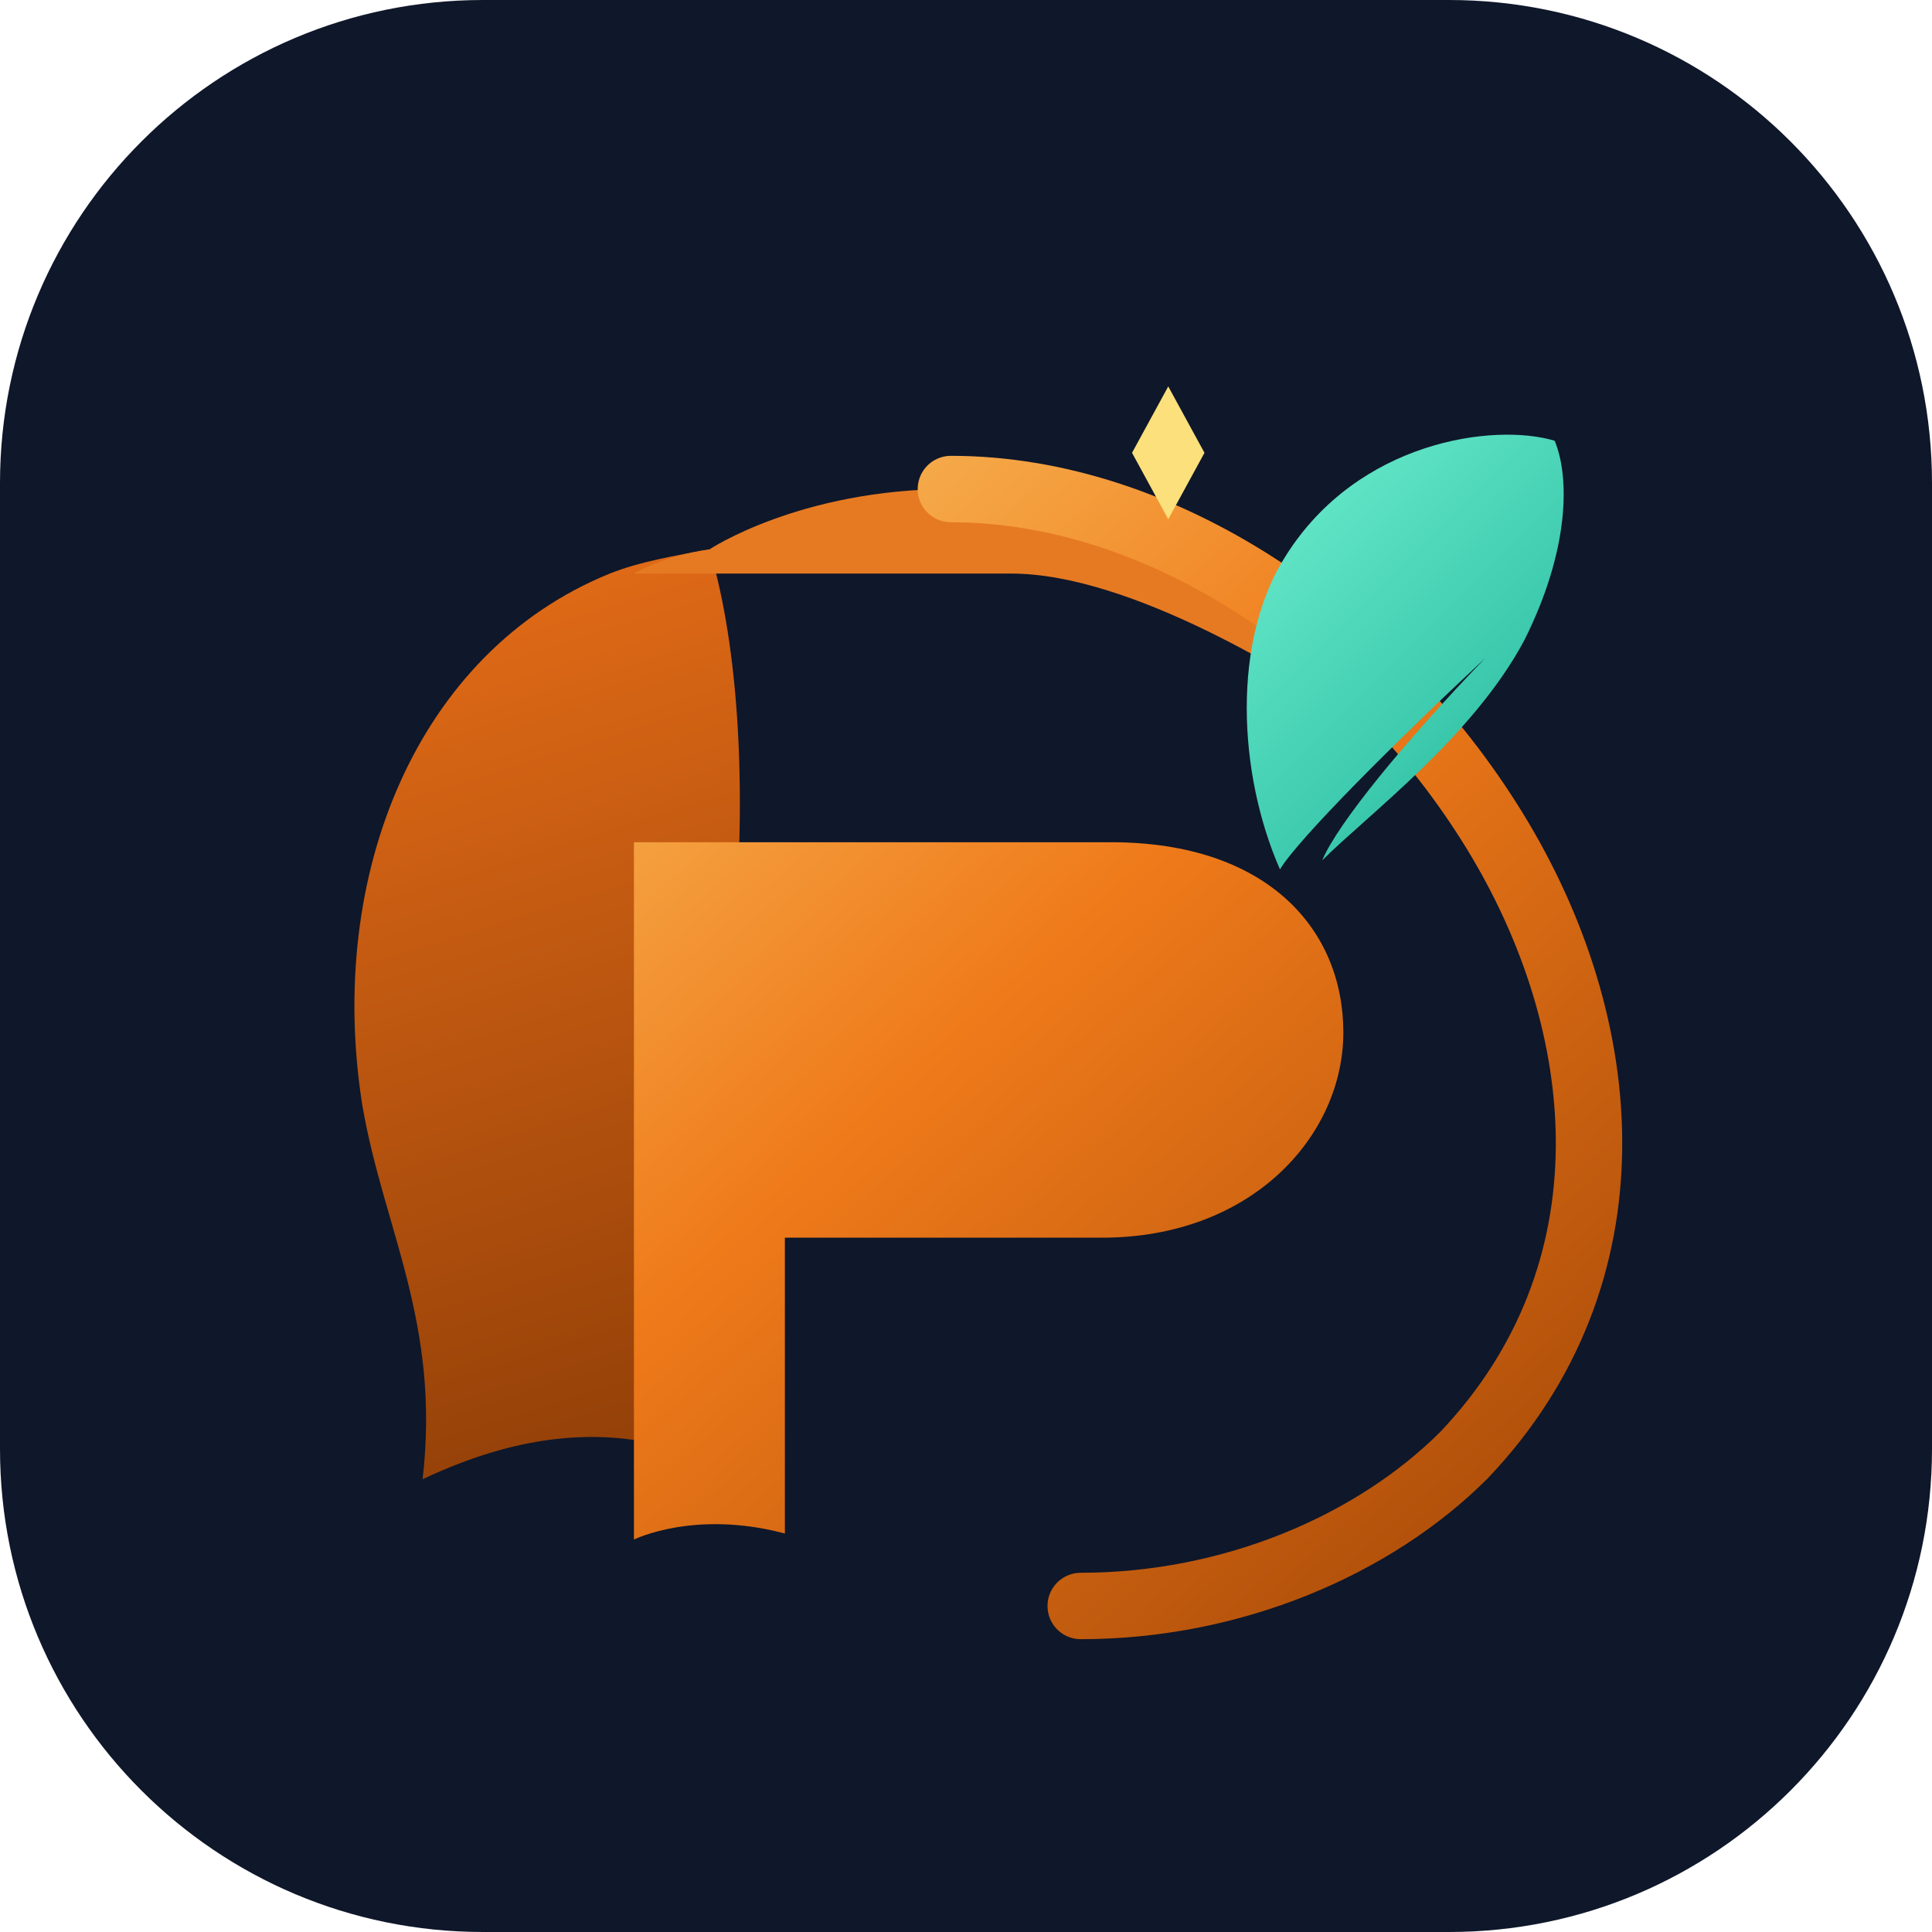
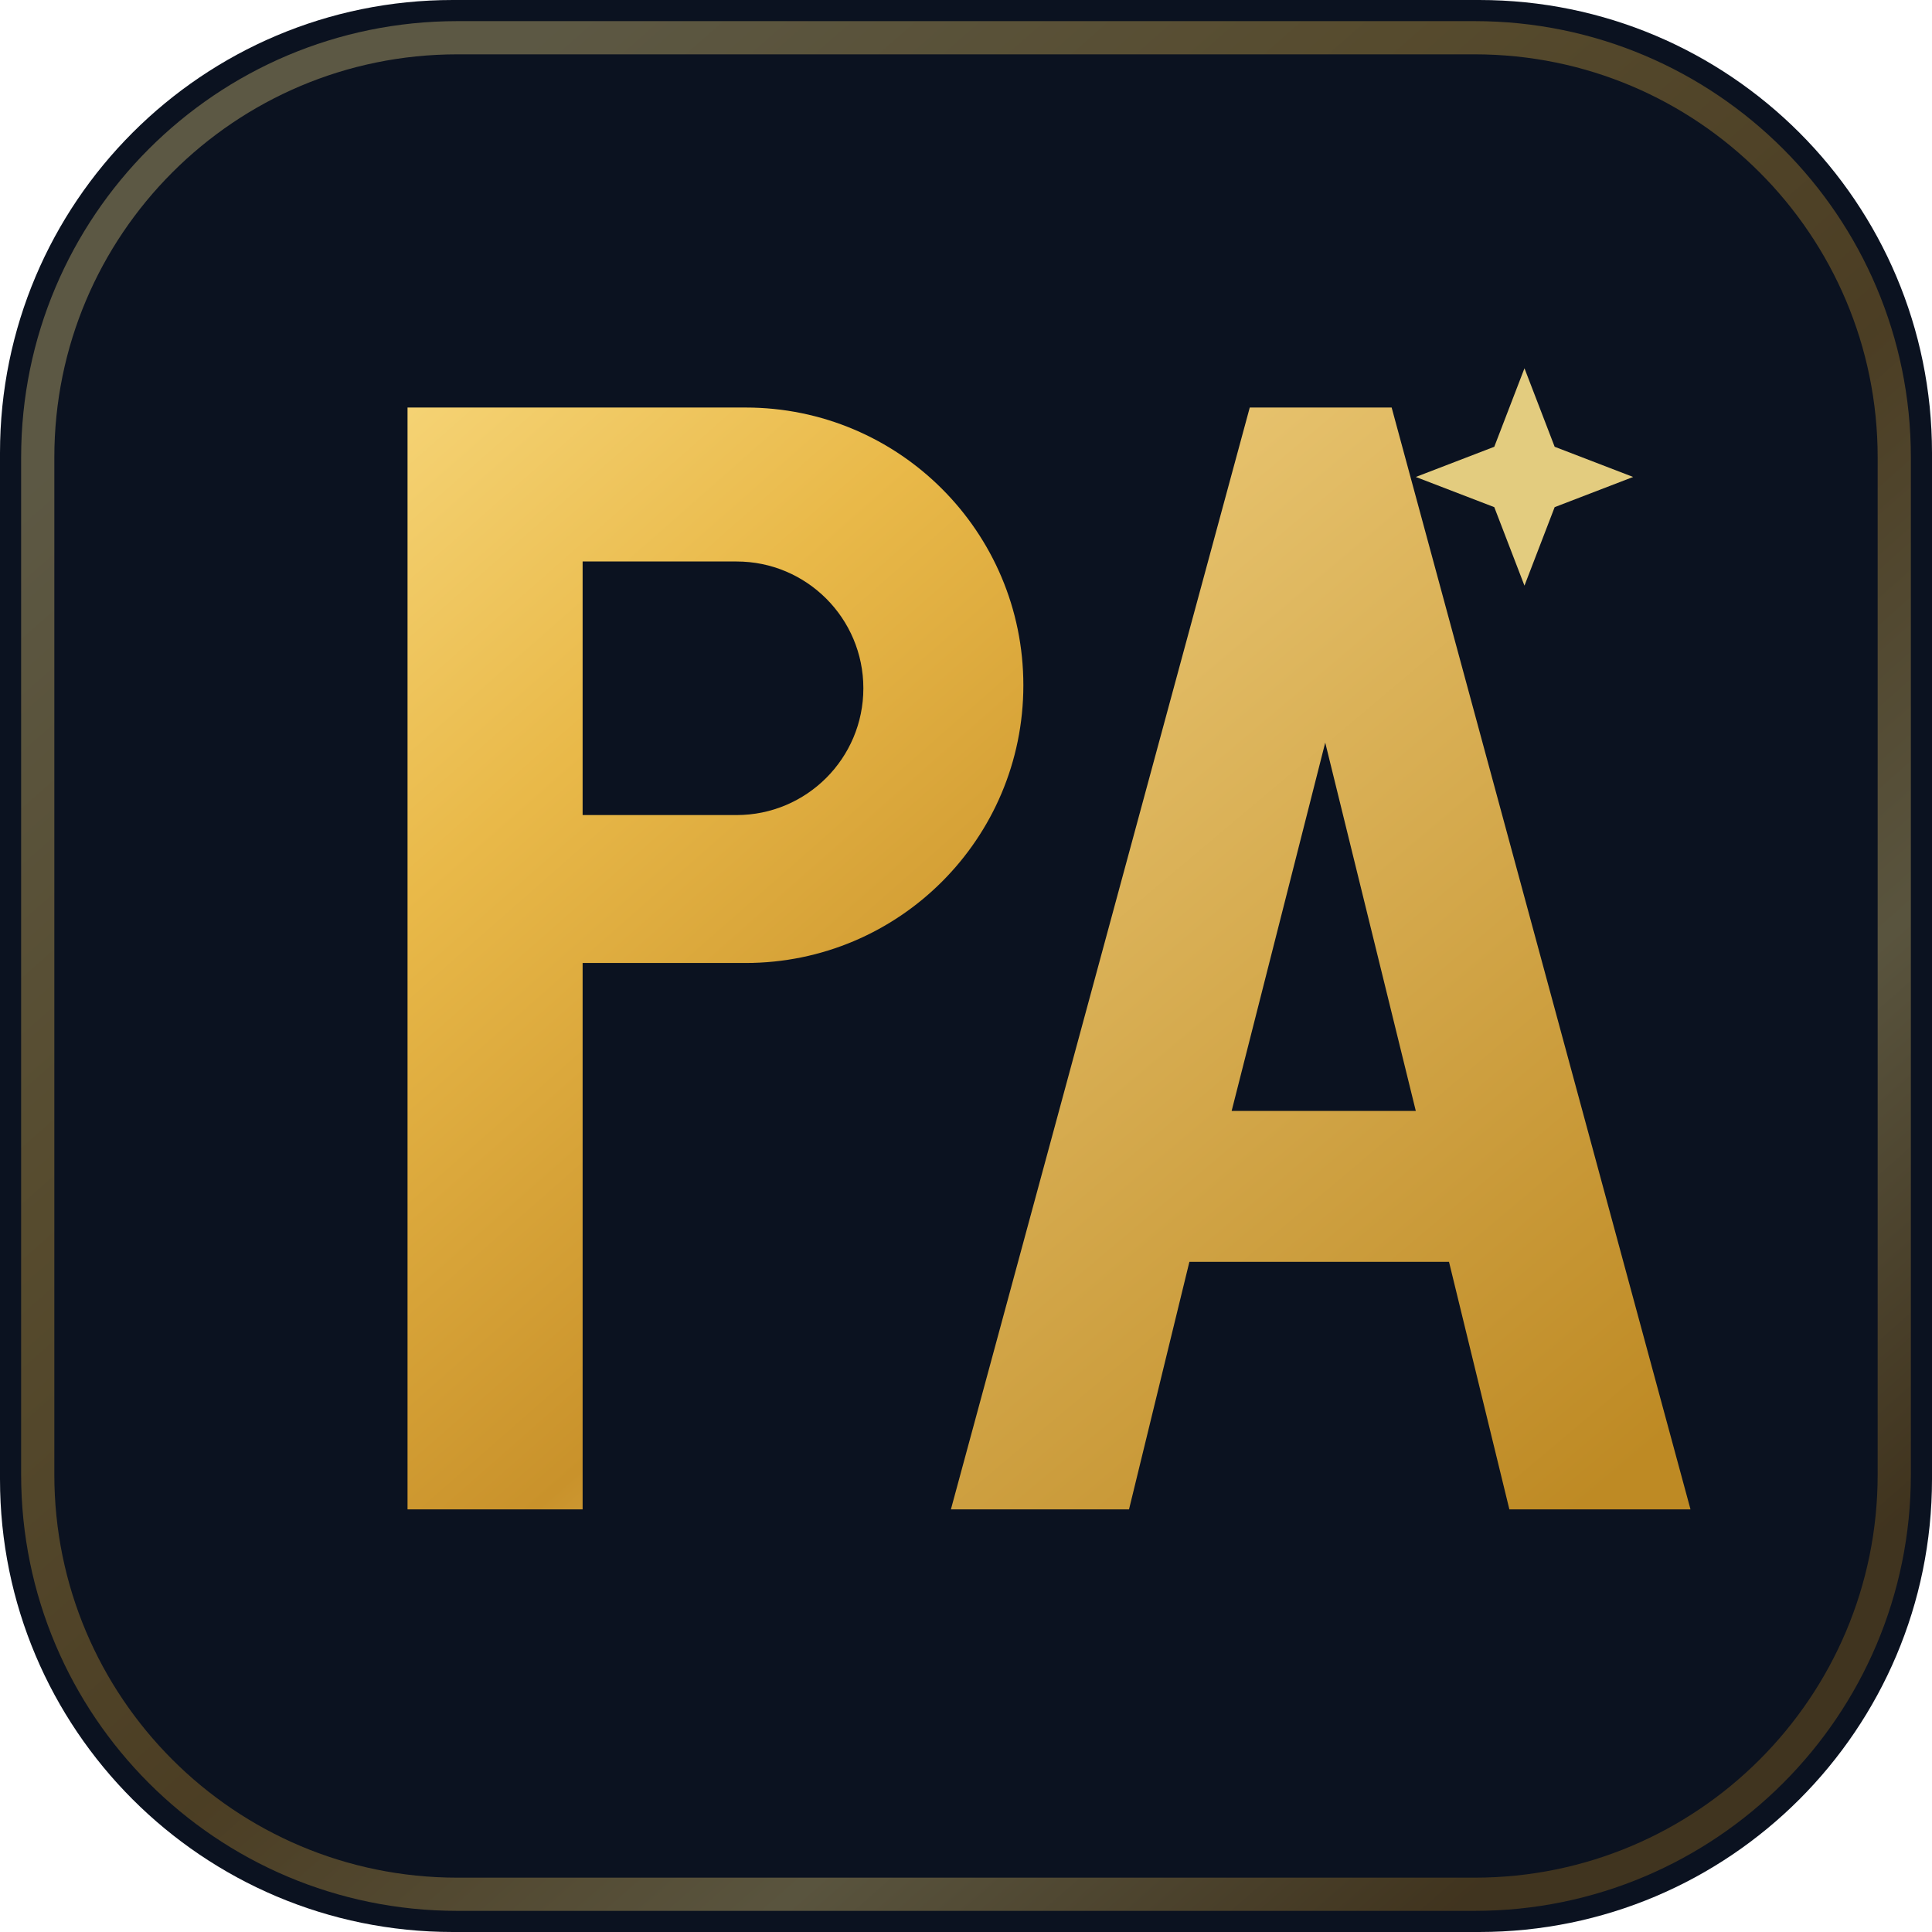
<svg xmlns="http://www.w3.org/2000/svg" viewBox="0 0 64 64" role="img" aria-label="پارسا اپس">
  <defs>
-     <linearGradient id="g1" x1="14" y1="14" x2="50" y2="54" gradientUnits="userSpaceOnUse">
-       <stop offset="0%" stop-color="#FBD06F" />
-       <stop offset="50%" stop-color="#EF7A1A" />
-       <stop offset="100%" stop-color="#A84A08" />
+     <linearGradient id="pa-gold" x1="10" y1="8" x2="54" y2="58" gradientUnits="userSpaceOnUse">
+       <stop offset="0%" stop-color="#FBE08A" />
+       <stop offset="28%" stop-color="#E9B949" />
+       <stop offset="55%" stop-color="#C9922B" />
+       <stop offset="78%" stop-color="#F2D479" />
+       <stop offset="100%" stop-color="#A9761C" />
    </linearGradient>
-     <linearGradient id="g2" x1="12" y1="18" x2="22" y2="50" gradientUnits="userSpaceOnUse">
-       <stop offset="0%" stop-color="#E76E18" />
-       <stop offset="100%" stop-color="#8E3D07" />
-     </linearGradient>
-     <linearGradient id="leaf" x1="42" y1="15" x2="54" y2="27" gradientUnits="userSpaceOnUse">
-       <stop offset="0%" stop-color="#6BECCD" />
-       <stop offset="100%" stop-color="#1EB398" />
+     <linearGradient id="pa-gold-soft" x1="18" y1="14" x2="50" y2="52" gradientUnits="userSpaceOnUse">
+       <stop offset="0%" stop-color="#F7D98B" />
+       <stop offset="100%" stop-color="#BE8A24" />
    </linearGradient>
  </defs>
-   <rect width="64" height="64" rx="16" fill="#0F172A" />
-   <path d="M20.2 19 C 13.8 21.6 10.8 29 12 36.6 C 12.7 40.7 14.6 43.8 14 49 C 15.7 48.2 18.2 47.3 21 47.7 C 22.2 45.1 23.5 38.8 24.2 32.2 C 24.9 25.6 24.3 20.8 23.5 18.2 C 22.4 18.4 21.2 18.6 20.2 19 Z" fill="url(#g2)" />
-   <path d="M23.5 18.2 C 23.5 18.2 26.5 16.2 31.5 16.2 C 36.5 16.2 37 16 37 16 C 36 16 42 20 44.5 23.5 C 43 22.5 37.5 19 33.5 19 L 21 19 C 21 19 22 18.4 23.5 18.2 Z" fill="#E67A22" />
-   <path d="M21 19 L 21 51 C 21 51 23 50 26 50.8 L 26 41 L 36.5 41 C 41.5 41 44.5 37.6 44.5 34.2 C 44.5 30.8 42 27.9 36.8 27.9 L 21 27.9 L 21 19 Z" fill="url(#g1)" />
-   <path d="M31.5 16.2 C 38.5 16.2 45.5 21 49.5 27.5 C 53.5 34 54.2 42.2 48.5 48.2 C 45.5 51.2 40.8 53.2 35.8 53.2" fill="none" stroke="url(#g1)" stroke-width="2.2" stroke-linecap="round" />
-   <path d="M38.7 12.8 L 39.9 15 L 38.7 17.2 L 37.5 15 Z" fill="#FBE07B" />
-   <path d="M43.8 28.5 C 45.3 27 48.8 24.4 50.5 21.2 C 52 18.2 52 15.8 51.5 14.6 C 49.5 14 45 14.6 42.6 18.4 C 40.8 21.2 41 25.6 42.4 28.8 C 43 27.8 46.2 24.6 49.2 21.8 C 46.5 24.6 44.3 27.3 43.8 28.5 Z" fill="url(#leaf)" />
+   <rect width="64" height="64" rx="15" fill="#0B1220" />
+   <rect x="1.25" y="1.25" width="61.5" height="61.5" rx="13.9" fill="none" stroke="url(#pa-gold)" stroke-opacity="0.34" stroke-width="1.1" />
+   <path d="M13.5 13.5h11.2a9.2 9.2 0 0 1 0 18.4h-5.4V50h-5.8Z" fill="url(#pa-gold)" />
+   <path d="M19.3 18.6h5.1a4.2 4.2 0 0 1 0 8.4h-5.1Z" fill="#0B1220" />
+   <path d="M37.4 50h-5.9l9.9-36.5h4.7L56 50h-6l-2-8.2h-8.6Zm3.4-13.2h6.1l-3-12.2Z" fill="url(#pa-gold-soft)" />
+   <path d="M50.5 12.2l1 2.6 2.6 1-2.6 1-1 2.6-1-2.6-2.6-1 2.6-1Z" fill="#FBE08A" opacity="0.9" />
</svg>
